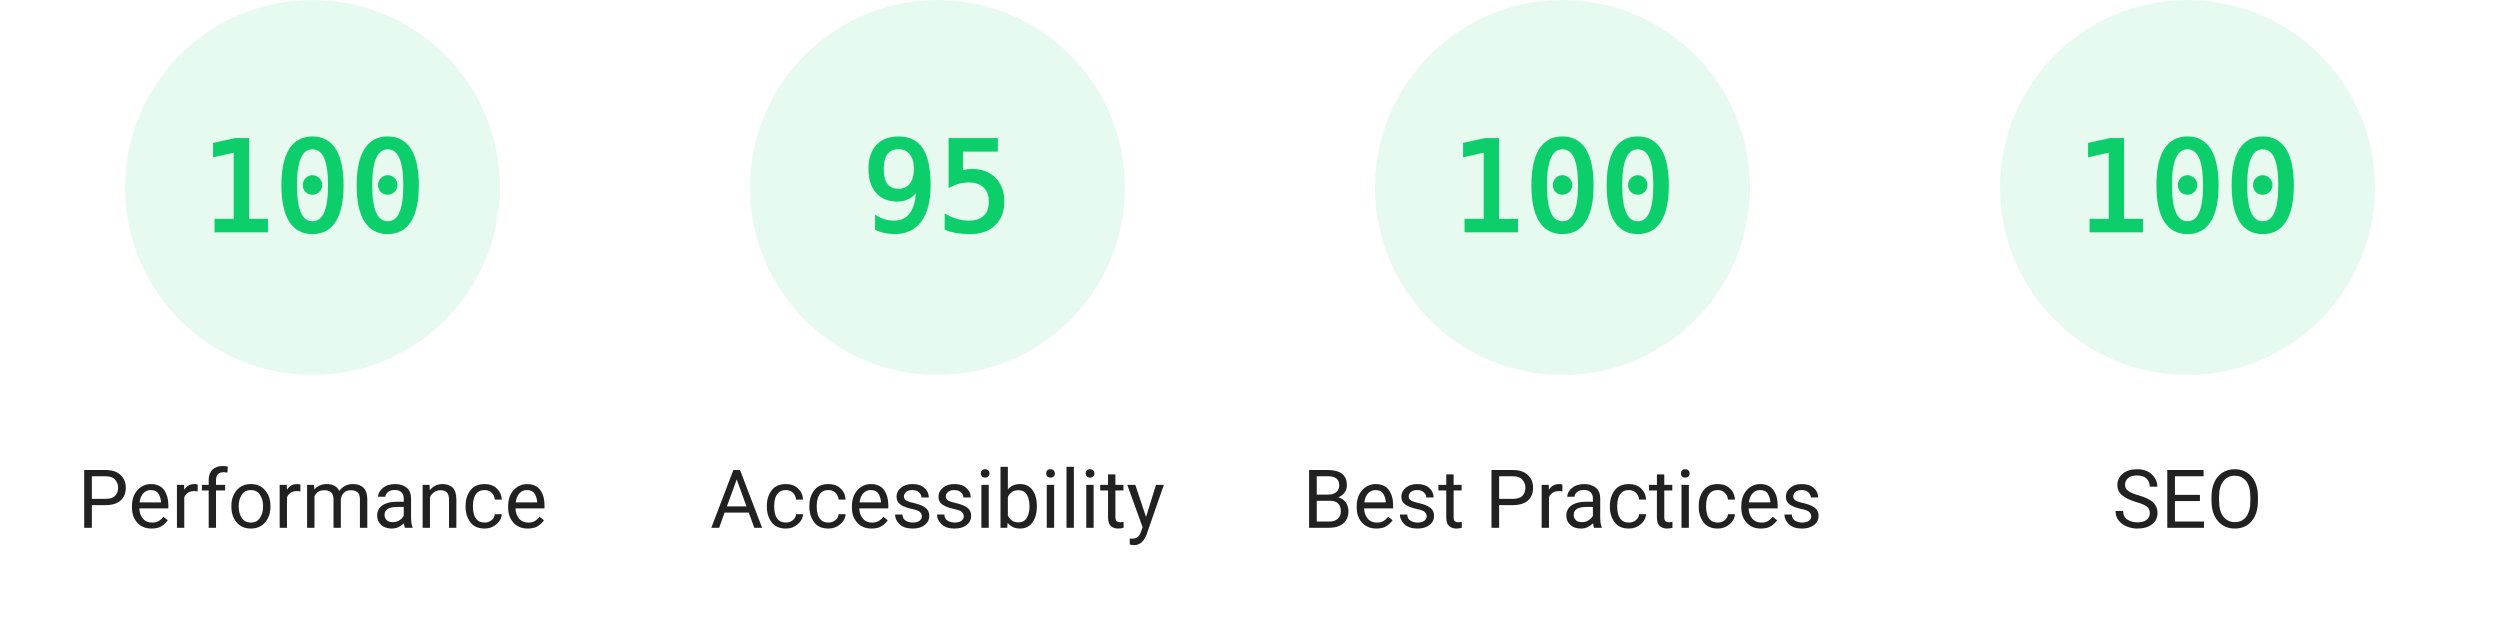
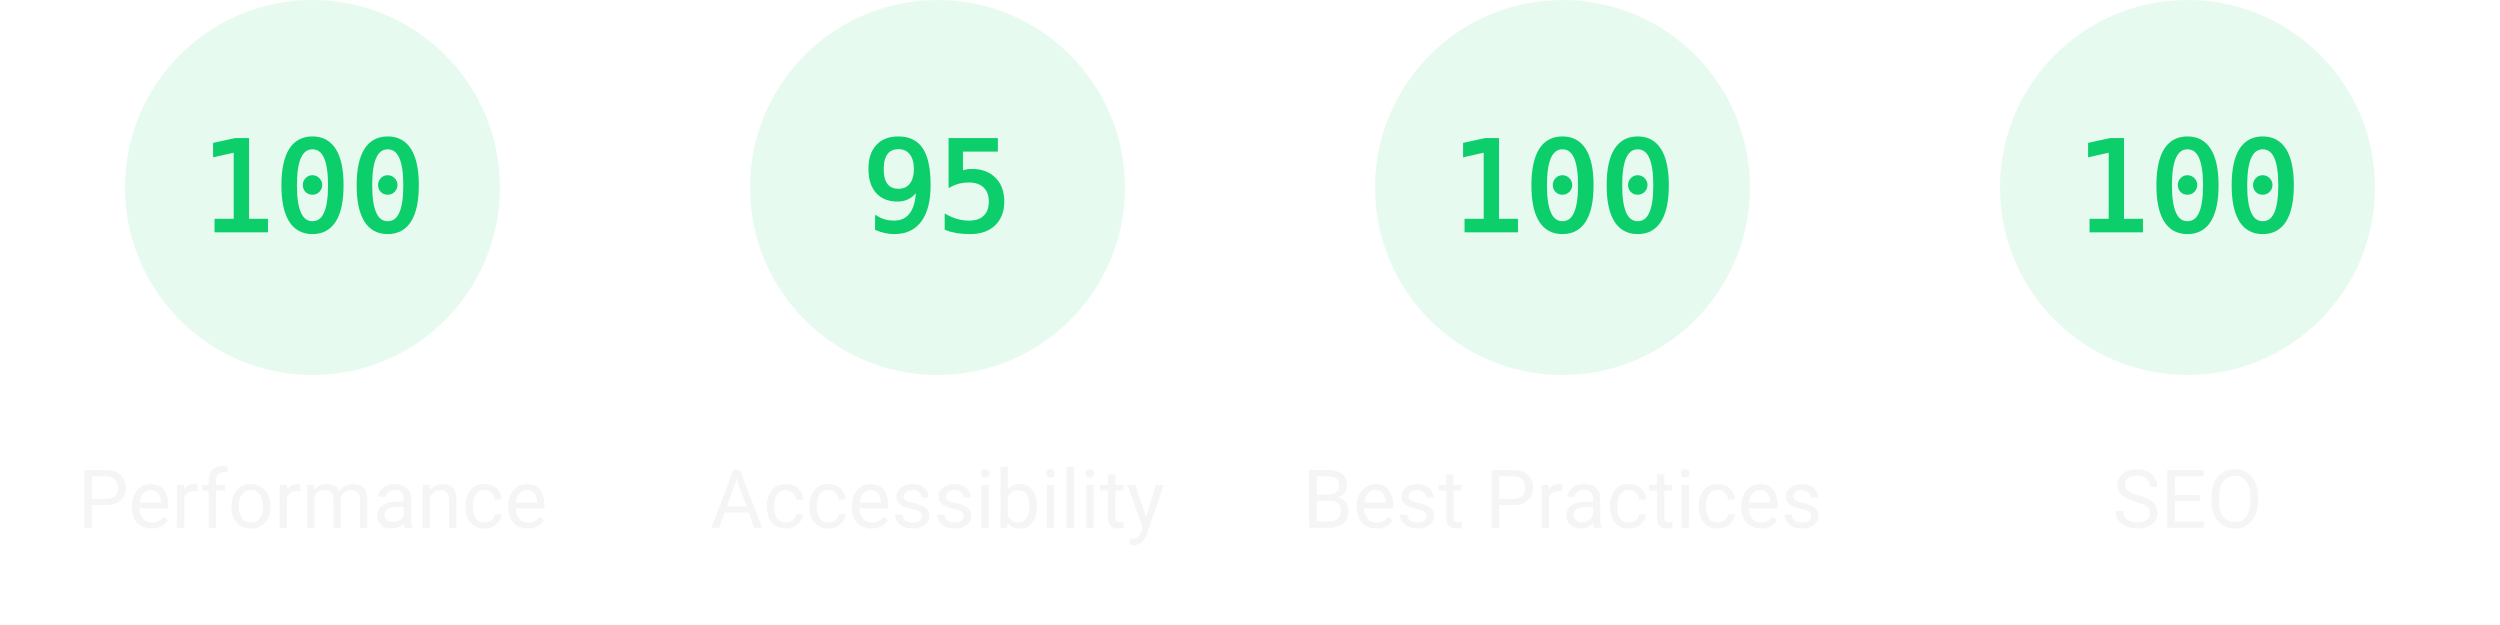
- <svg xmlns="http://www.w3.org/2000/svg" class="theme--light" style="background:none" fill="none" width="800" height="200">
+ <svg xmlns="http://www.w3.org/2000/svg" class="theme--dark" style="background:#00000" fill="none" width="800" height="200">
  <style>
        .gauge-base { opacity: 0.1; }
        .gauge-arc {
            fill: none;
            animation-delay: 250ms;
            stroke-linecap: round;
            transform: rotate(-90deg);
            transform-origin: 100px 60px;
            animation: load-gauge 1s ease forwards;
        }
        .guage-text {
            font-size: 40px;
            font-family: monospace;
            text-align: center;
        }
        .guage-red { color: #ff4e42; fill: #ff4e42; stroke: #ff4e42; }
        .guage-orange { color: #ffa400; fill: #ffa400; stroke: #ffa400; }
        .guage-green { color: #0cce6b; fill: #0cce6b; stroke: #0cce6b; }
        .guage-title {
            stroke: none;
            font-size: 26px;
            line-height: 26px;
            font-family: Roboto, Halvetica, Arial, sans-serif;
        }
        .theme--light .guage-title { color: #212121; fill: #212121; }
        .theme--dark .guage-title { color: #f5f5f5; fill: #f5f5f5; }
        @keyframes load-gauge {
            from { stroke-dasharray: 0 352.858; }
        }
    </style>
  <svg class="guage-div guage-green" viewBox="0 0 200 200" width="200" height="200" x="0" y="0">
    <circle class="gauge-base" r="56" cx="100" cy="60" stroke-width="8" />
    <circle class="gauge-arc" r="56" cx="100" cy="60" stroke-width="8" style="stroke-dasharray: 351.858, 351.858;" />
    <text class="guage-text" x="100px" y="60px" alignment-baseline="central" dominant-baseline="central" text-anchor="middle">100</text>
    <text class="guage-title" x="100px" y="160px" alignment-baseline="central" dominant-baseline="central" text-anchor="middle">Performance</text>
  </svg>
  <svg class="guage-div guage-green" viewBox="0 0 200 200" width="200" height="200" x="200" y="0">
    <circle class="gauge-base" r="56" cx="100" cy="60" stroke-width="8" />
    <circle class="gauge-arc" r="56" cx="100" cy="60" stroke-width="8" style="stroke-dasharray: 334.265, 351.858;" />
    <text class="guage-text" x="100px" y="60px" alignment-baseline="central" dominant-baseline="central" text-anchor="middle">95</text>
    <text class="guage-title" x="100px" y="160px" alignment-baseline="central" dominant-baseline="central" text-anchor="middle">Accessibility</text>
  </svg>
  <svg class="guage-div guage-green" viewBox="0 0 200 200" width="200" height="200" x="400" y="0">
    <circle class="gauge-base" r="56" cx="100" cy="60" stroke-width="8" />
    <circle class="gauge-arc" r="56" cx="100" cy="60" stroke-width="8" style="stroke-dasharray: 351.858, 351.858;" />
    <text class="guage-text" x="100px" y="60px" alignment-baseline="central" dominant-baseline="central" text-anchor="middle">100</text>
    <text class="guage-title" x="100px" y="160px" alignment-baseline="central" dominant-baseline="central" text-anchor="middle">Best Practices</text>
  </svg>
  <svg class="guage-div guage-green" viewBox="0 0 200 200" width="200" height="200" x="600" y="0">
    <circle class="gauge-base" r="56" cx="100" cy="60" stroke-width="8" />
    <circle class="gauge-arc" r="56" cx="100" cy="60" stroke-width="8" style="stroke-dasharray: 351.858, 351.858;" />
    <text class="guage-text" x="100px" y="60px" alignment-baseline="central" dominant-baseline="central" text-anchor="middle">100</text>
    <text class="guage-title" x="100px" y="160px" alignment-baseline="central" dominant-baseline="central" text-anchor="middle">SEO</text>
  </svg>
</svg>
